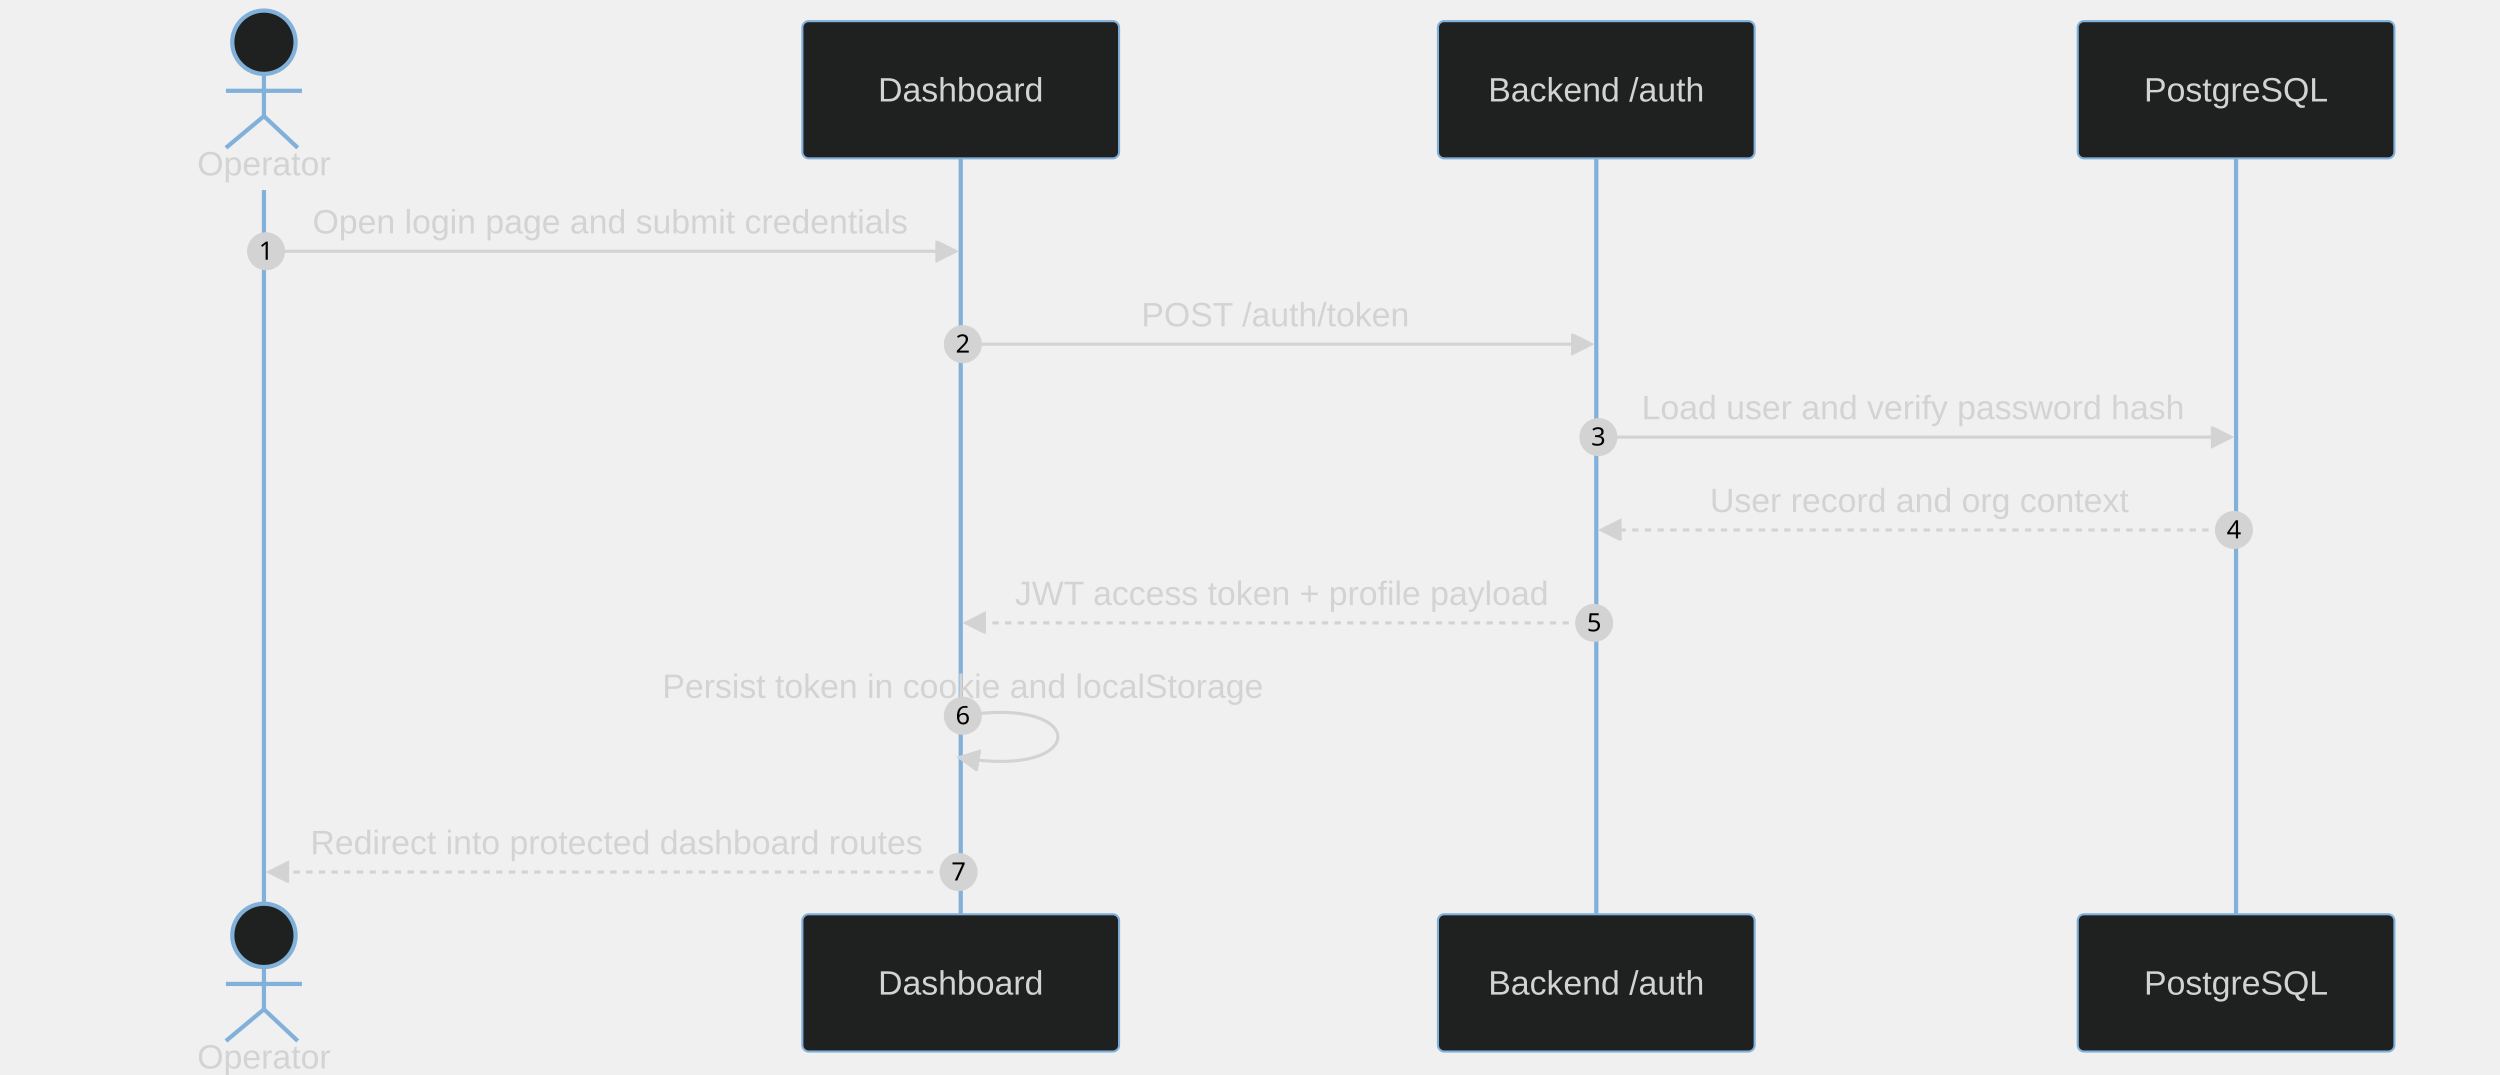
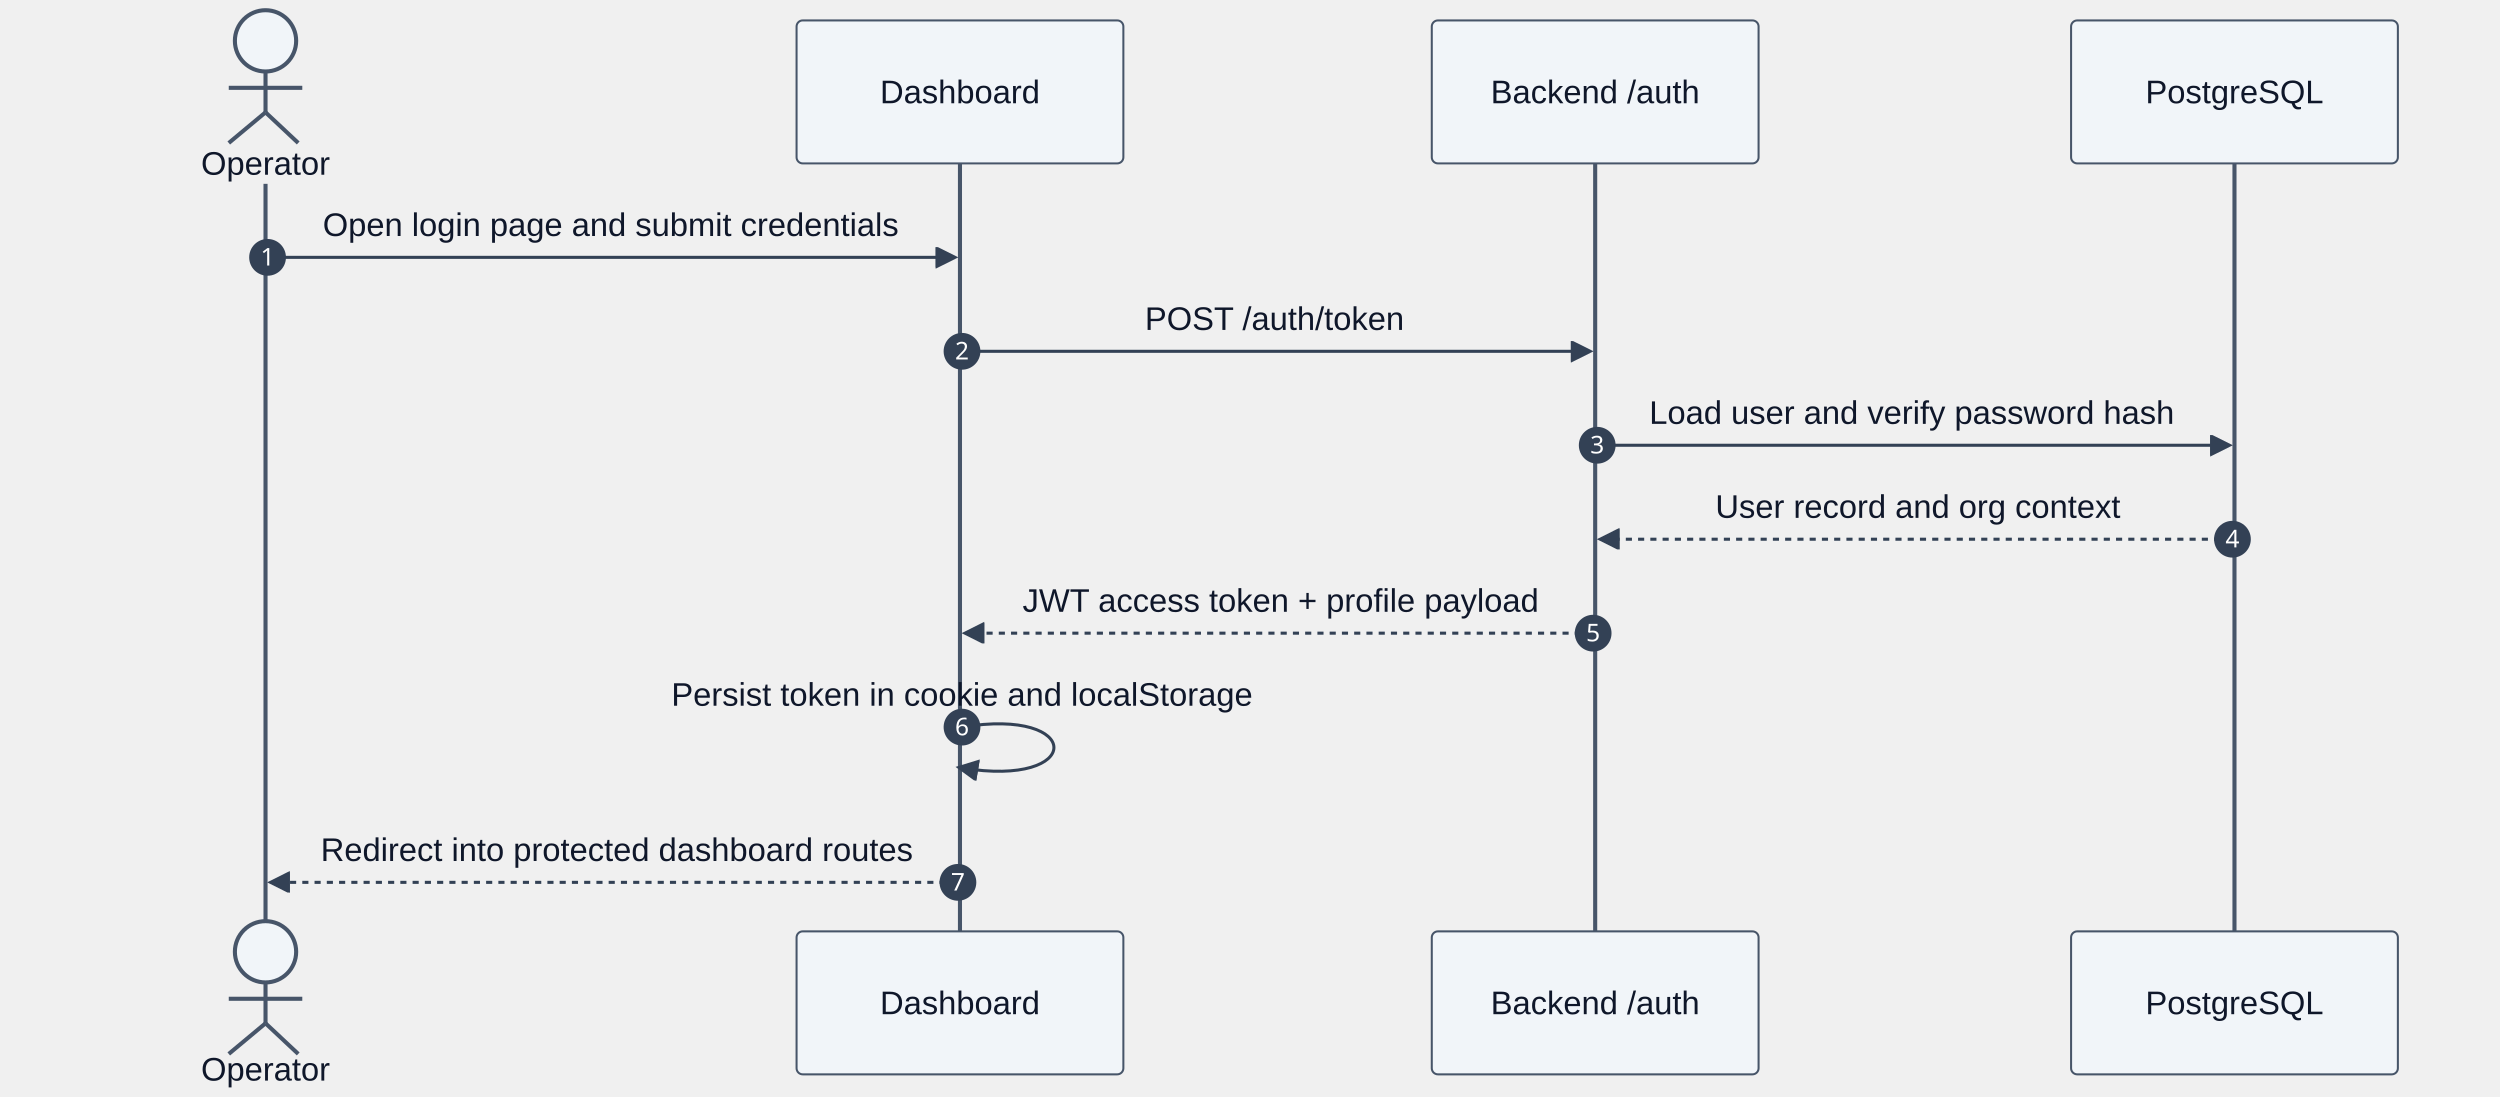
- <svg xmlns="http://www.w3.org/2000/svg" aria-roledescription="sequence" role="graphics-document document" viewBox="-50 -10 1184 509" style="max-width: 1184px; background-color: white;" width="100%" id="my-svg">
+ <svg xmlns="http://www.w3.org/2000/svg" aria-roledescription="sequence" role="graphics-document document" viewBox="-50 -10 1224 537" style="max-width: 1224px; background-color: white;" width="100%" id="my-svg">
  <g>
-     <rect class="actor actor-bottom" ry="3" rx="3" name="Store" height="65" width="150" stroke="#666" fill="#eaeaea" y="423" x="934" />
-     <text style="text-anchor: middle; font-size: 16px; font-weight: 400;" class="actor" alignment-baseline="central" dominant-baseline="central" y="455.5" x="1009">
-       <tspan dy="0" x="1009">PostgreSQL</tspan>
+     <rect class="actor actor-bottom" ry="3" rx="3" name="Store" height="70" width="160" stroke="#666" fill="#eaeaea" y="446" x="964" />
+     <text style="text-anchor: middle; font-size: 16px; font-weight: 400;" class="actor" alignment-baseline="central" dominant-baseline="central" y="481" x="1044">
+       <tspan dy="0" x="1044">PostgreSQL</tspan>
    </text>
  </g>
  <g>
-     <rect class="actor actor-bottom" ry="3" rx="3" name="Auth" height="65" width="150" stroke="#666" fill="#eaeaea" y="423" x="631" />
-     <text style="text-anchor: middle; font-size: 16px; font-weight: 400;" class="actor" alignment-baseline="central" dominant-baseline="central" y="455.5" x="706">
-       <tspan dy="0" x="706">Backend /auth</tspan>
+     <rect class="actor actor-bottom" ry="3" rx="3" name="Auth" height="70" width="160" stroke="#666" fill="#eaeaea" y="446" x="651" />
+     <text style="text-anchor: middle; font-size: 16px; font-weight: 400;" class="actor" alignment-baseline="central" dominant-baseline="central" y="481" x="731">
+       <tspan dy="0" x="731">Backend /auth</tspan>
    </text>
  </g>
  <g>
-     <rect class="actor actor-bottom" ry="3" rx="3" name="Browser" height="65" width="150" stroke="#666" fill="#eaeaea" y="423" x="330" />
-     <text style="text-anchor: middle; font-size: 16px; font-weight: 400;" class="actor" alignment-baseline="central" dominant-baseline="central" y="455.5" x="405">
-       <tspan dy="0" x="405">Dashboard</tspan>
+     <rect class="actor actor-bottom" ry="3" rx="3" name="Browser" height="70" width="160" stroke="#666" fill="#eaeaea" y="446" x="340" />
+     <text style="text-anchor: middle; font-size: 16px; font-weight: 400;" class="actor" alignment-baseline="central" dominant-baseline="central" y="481" x="420">
+       <tspan dy="0" x="420">Dashboard</tspan>
    </text>
  </g>
  <g>
-     <line stroke="#999" stroke-width="0.5px" class="200" y2="423" x2="1009" y1="5" x1="1009" id="actor3" />
+     <line stroke="#999" stroke-width="0.5px" class="200" y2="446" x2="1044" y1="5" x1="1044" id="actor3" />
    <g id="root-3">
-       <rect class="actor actor-top" ry="3" rx="3" name="Store" height="65" width="150" stroke="#666" fill="#eaeaea" y="0" x="934" />
-       <text style="text-anchor: middle; font-size: 16px; font-weight: 400;" class="actor" alignment-baseline="central" dominant-baseline="central" y="32.5" x="1009">
-         <tspan dy="0" x="1009">PostgreSQL</tspan>
+       <rect class="actor actor-top" ry="3" rx="3" name="Store" height="70" width="160" stroke="#666" fill="#eaeaea" y="0" x="964" />
+       <text style="text-anchor: middle; font-size: 16px; font-weight: 400;" class="actor" alignment-baseline="central" dominant-baseline="central" y="35" x="1044">
+         <tspan dy="0" x="1044">PostgreSQL</tspan>
      </text>
    </g>
  </g>
  <g>
-     <line stroke="#999" stroke-width="0.5px" class="200" y2="423" x2="706" y1="5" x1="706" id="actor2" />
+     <line stroke="#999" stroke-width="0.5px" class="200" y2="446" x2="731" y1="5" x1="731" id="actor2" />
    <g id="root-2">
-       <rect class="actor actor-top" ry="3" rx="3" name="Auth" height="65" width="150" stroke="#666" fill="#eaeaea" y="0" x="631" />
-       <text style="text-anchor: middle; font-size: 16px; font-weight: 400;" class="actor" alignment-baseline="central" dominant-baseline="central" y="32.5" x="706">
-         <tspan dy="0" x="706">Backend /auth</tspan>
+       <rect class="actor actor-top" ry="3" rx="3" name="Auth" height="70" width="160" stroke="#666" fill="#eaeaea" y="0" x="651" />
+       <text style="text-anchor: middle; font-size: 16px; font-weight: 400;" class="actor" alignment-baseline="central" dominant-baseline="central" y="35" x="731">
+         <tspan dy="0" x="731">Backend /auth</tspan>
      </text>
    </g>
  </g>
  <g>
-     <line stroke="#999" stroke-width="0.5px" class="200" y2="423" x2="405" y1="5" x1="405" id="actor1" />
+     <line stroke="#999" stroke-width="0.5px" class="200" y2="446" x2="420" y1="5" x1="420" id="actor1" />
    <g id="root-1">
-       <rect class="actor actor-top" ry="3" rx="3" name="Browser" height="65" width="150" stroke="#666" fill="#eaeaea" y="0" x="330" />
-       <text style="text-anchor: middle; font-size: 16px; font-weight: 400;" class="actor" alignment-baseline="central" dominant-baseline="central" y="32.5" x="405">
-         <tspan dy="0" x="405">Dashboard</tspan>
+       <rect class="actor actor-top" ry="3" rx="3" name="Browser" height="70" width="160" stroke="#666" fill="#eaeaea" y="0" x="340" />
+       <text style="text-anchor: middle; font-size: 16px; font-weight: 400;" class="actor" alignment-baseline="central" dominant-baseline="central" y="35" x="420">
+         <tspan dy="0" x="420">Dashboard</tspan>
      </text>
    </g>
  </g>
-   <style>#my-svg{font-family:"trebuchet ms",verdana,arial,sans-serif;font-size:16px;fill:#ccc;}#my-svg .error-icon{fill:#a44141;}#my-svg .error-text{fill:#ddd;stroke:#ddd;}#my-svg .edge-thickness-normal{stroke-width:2px;}#my-svg .edge-thickness-thick{stroke-width:3.5px;}#my-svg .edge-pattern-solid{stroke-dasharray:0;}#my-svg .edge-pattern-dashed{stroke-dasharray:3;}#my-svg .edge-pattern-dotted{stroke-dasharray:2;}#my-svg .marker{fill:lightgrey;stroke:lightgrey;}#my-svg .marker.cross{stroke:lightgrey;}#my-svg svg{font-family:"trebuchet ms",verdana,arial,sans-serif;font-size:16px;}#my-svg .actor{stroke:#81B1DB;fill:#1f2020;}#my-svg text.actor&gt;tspan{fill:lightgrey;stroke:none;}#my-svg .actor-line{stroke:lightgrey;}#my-svg .messageLine0{stroke-width:1.5;stroke-dasharray:none;stroke:lightgrey;}#my-svg .messageLine1{stroke-width:1.5;stroke-dasharray:2,2;stroke:lightgrey;}#my-svg #arrowhead path{fill:lightgrey;stroke:lightgrey;}#my-svg .sequenceNumber{fill:black;}#my-svg #sequencenumber{fill:lightgrey;}#my-svg #crosshead path{fill:lightgrey;stroke:lightgrey;}#my-svg .messageText{fill:lightgrey;stroke:none;}#my-svg .labelBox{stroke:#81B1DB;fill:#1f2020;}#my-svg .labelText,#my-svg .labelText&gt;tspan{fill:lightgrey;stroke:none;}#my-svg .loopText,#my-svg .loopText&gt;tspan{fill:lightgrey;stroke:none;}#my-svg .loopLine{stroke-width:2px;stroke-dasharray:2,2;stroke:#81B1DB;fill:#81B1DB;}#my-svg .note{stroke:hsl(180, 0%, 18.353%);fill:hsl(180, 1.587%, 28.353%);}#my-svg .noteText,#my-svg .noteText&gt;tspan{fill:rgb(183.848, 181.552, 181.552);stroke:none;}#my-svg .activation0{fill:hsl(180, 1.587%, 28.353%);stroke:#81B1DB;}#my-svg .activation1{fill:hsl(180, 1.587%, 28.353%);stroke:#81B1DB;}#my-svg .activation2{fill:hsl(180, 1.587%, 28.353%);stroke:#81B1DB;}#my-svg .actorPopupMenu{position:absolute;}#my-svg .actorPopupMenuPanel{position:absolute;fill:#1f2020;box-shadow:0px 8px 16px 0px rgba(0,0,0,0.2);filter:drop-shadow(3px 5px 2px rgb(0 0 0 / 0.4));}#my-svg .actor-man line{stroke:#81B1DB;fill:#1f2020;}#my-svg .actor-man circle,#my-svg line{stroke:#81B1DB;fill:#1f2020;stroke-width:2px;}#my-svg :root{--mermaid-font-family:"trebuchet ms",verdana,arial,sans-serif;}</style>
+   <style>#my-svg{font-family:Arial,Helvetica,sans-serif;font-size:18px;fill:#000000;}#my-svg .error-icon{fill:#552222;}#my-svg .error-text{fill:#552222;stroke:#552222;}#my-svg .edge-thickness-normal{stroke-width:2px;}#my-svg .edge-thickness-thick{stroke-width:3.5px;}#my-svg .edge-pattern-solid{stroke-dasharray:0;}#my-svg .edge-pattern-dashed{stroke-dasharray:3;}#my-svg .edge-pattern-dotted{stroke-dasharray:2;}#my-svg .marker{fill:#334155;stroke:#334155;}#my-svg .marker.cross{stroke:#334155;}#my-svg svg{font-family:Arial,Helvetica,sans-serif;font-size:18px;}#my-svg .actor{stroke:#475569;fill:#f1f5f9;}#my-svg text.actor&gt;tspan{fill:#0f172a;stroke:none;}#my-svg .actor-line{stroke:#334155;}#my-svg .messageLine0{stroke-width:1.5;stroke-dasharray:none;stroke:#334155;}#my-svg .messageLine1{stroke-width:1.5;stroke-dasharray:2,2;stroke:#334155;}#my-svg #arrowhead path{fill:#334155;stroke:#334155;}#my-svg .sequenceNumber{fill:#ffffff;}#my-svg #sequencenumber{fill:#334155;}#my-svg #crosshead path{fill:#334155;stroke:#334155;}#my-svg .messageText{fill:#0f172a;stroke:none;}#my-svg .labelBox{stroke:#64748b;fill:#ffffff;}#my-svg .labelText,#my-svg .labelText&gt;tspan{fill:#0f172a;stroke:none;}#my-svg .loopText,#my-svg .loopText&gt;tspan{fill:#0f172a;stroke:none;}#my-svg .loopLine{stroke-width:2px;stroke-dasharray:2,2;stroke:#64748b;fill:#64748b;}#my-svg .note{stroke:#ca8a04;fill:#fef9c3;}#my-svg .noteText,#my-svg .noteText&gt;tspan{fill:#0f172a;stroke:none;}#my-svg .activation0{fill:#e2e8f0;stroke:#475569;}#my-svg .activation1{fill:#e2e8f0;stroke:#475569;}#my-svg .activation2{fill:#e2e8f0;stroke:#475569;}#my-svg .actorPopupMenu{position:absolute;}#my-svg .actorPopupMenuPanel{position:absolute;fill:#f1f5f9;box-shadow:0px 8px 16px 0px rgba(0,0,0,0.2);filter:drop-shadow(3px 5px 2px rgb(0 0 0 / 0.4));}#my-svg .actor-man line{stroke:#475569;fill:#f1f5f9;}#my-svg .actor-man circle,#my-svg line{stroke:#475569;fill:#f1f5f9;stroke-width:2px;}#my-svg :root{--mermaid-font-family:"trebuchet ms",verdana,arial,sans-serif;}</style>
  <g />
  <defs>
    <symbol height="24" width="24" id="computer">
      <path d="M2 2v13h20v-13h-20zm18 11h-16v-9h16v9zm-10.228 6l.466-1h3.524l.467 1h-4.457zm14.228 3h-24l2-6h2.104l-1.33 4h18.45l-1.297-4h2.073l2 6zm-5-10h-14v-7h14v7z" transform="scale(.5)" />
    </symbol>
  </defs>
  <defs>
    <symbol clip-rule="evenodd" fill-rule="evenodd" id="database">
      <path d="M12.258.001l.256.004.255.005.253.008.251.01.249.012.247.015.246.016.242.019.241.02.239.023.236.024.233.027.231.028.229.031.225.032.223.034.22.036.217.038.214.04.211.041.208.043.205.045.201.046.198.048.194.05.191.051.187.053.183.054.18.056.175.057.172.059.168.06.163.061.16.063.155.064.15.066.074.033.073.033.071.034.07.034.069.035.068.035.067.035.066.035.064.036.064.036.062.036.06.036.06.037.058.037.058.037.055.038.055.038.053.038.052.038.051.039.05.039.048.039.047.039.045.04.044.04.043.04.041.04.04.041.039.041.037.041.036.041.034.041.033.042.032.042.03.042.029.042.027.042.026.043.024.043.023.043.021.043.02.043.018.044.017.043.015.044.013.044.012.044.011.045.009.044.007.045.006.045.004.045.002.045.001.045v17l-.001.045-.002.045-.004.045-.006.045-.007.045-.009.044-.011.045-.012.044-.013.044-.015.044-.017.043-.018.044-.02.043-.021.043-.023.043-.024.043-.026.043-.027.042-.029.042-.03.042-.032.042-.033.042-.034.041-.036.041-.037.041-.039.041-.04.041-.041.04-.043.04-.044.04-.045.04-.047.039-.048.039-.05.039-.051.039-.052.038-.053.038-.055.038-.055.038-.058.037-.058.037-.06.037-.06.036-.062.036-.064.036-.064.036-.066.035-.067.035-.068.035-.069.035-.07.034-.071.034-.073.033-.074.033-.15.066-.155.064-.16.063-.163.061-.168.06-.172.059-.175.057-.18.056-.183.054-.187.053-.191.051-.194.05-.198.048-.201.046-.205.045-.208.043-.211.041-.214.04-.217.038-.22.036-.223.034-.225.032-.229.031-.231.028-.233.027-.236.024-.239.023-.241.02-.242.019-.246.016-.247.015-.249.012-.251.01-.253.008-.255.005-.256.004-.258.001-.258-.001-.256-.004-.255-.005-.253-.008-.251-.01-.249-.012-.247-.015-.245-.016-.243-.019-.241-.02-.238-.023-.236-.024-.234-.027-.231-.028-.228-.031-.226-.032-.223-.034-.22-.036-.217-.038-.214-.04-.211-.041-.208-.043-.204-.045-.201-.046-.198-.048-.195-.05-.19-.051-.187-.053-.184-.054-.179-.056-.176-.057-.172-.059-.167-.06-.164-.061-.159-.063-.155-.064-.151-.066-.074-.033-.072-.033-.072-.034-.07-.034-.069-.035-.068-.035-.067-.035-.066-.035-.064-.036-.063-.036-.062-.036-.061-.036-.06-.037-.058-.037-.057-.037-.056-.038-.055-.038-.053-.038-.052-.038-.051-.039-.049-.039-.049-.039-.046-.039-.046-.04-.044-.04-.043-.04-.041-.04-.04-.041-.039-.041-.037-.041-.036-.041-.034-.041-.033-.042-.032-.042-.03-.042-.029-.042-.027-.042-.026-.043-.024-.043-.023-.043-.021-.043-.02-.043-.018-.044-.017-.043-.015-.044-.013-.044-.012-.044-.011-.045-.009-.044-.007-.045-.006-.045-.004-.045-.002-.045-.001-.045v-17l.001-.045.002-.045.004-.045.006-.045.007-.045.009-.044.011-.045.012-.044.013-.044.015-.044.017-.043.018-.044.02-.043.021-.043.023-.043.024-.043.026-.043.027-.042.029-.042.03-.042.032-.042.033-.042.034-.041.036-.041.037-.041.039-.041.04-.041.041-.04.043-.04.044-.04.046-.04.046-.039.049-.039.049-.039.051-.039.052-.038.053-.038.055-.038.056-.038.057-.037.058-.037.06-.037.061-.036.062-.036.063-.036.064-.036.066-.035.067-.035.068-.035.069-.035.07-.034.072-.034.072-.033.074-.033.151-.066.155-.064.159-.063.164-.061.167-.06.172-.059.176-.057.179-.056.184-.054.187-.053.19-.051.195-.05.198-.048.201-.046.204-.045.208-.043.211-.041.214-.04.217-.038.22-.036.223-.034.226-.032.228-.031.231-.028.234-.027.236-.024.238-.023.241-.02.243-.019.245-.016.247-.015.249-.012.251-.01.253-.008.255-.005.256-.004.258-.001.258.001zm-9.258 20.499v.01l.001.021.003.021.004.022.005.021.006.022.007.022.009.023.01.022.011.023.012.023.013.023.015.023.016.024.017.023.018.024.019.024.021.024.022.025.023.024.024.025.052.049.056.05.061.051.066.051.07.051.075.051.079.052.084.052.088.052.092.052.097.052.102.051.105.052.11.052.114.051.119.051.123.051.127.05.131.05.135.05.139.048.144.049.147.047.152.047.155.047.16.045.163.045.167.043.171.043.176.041.178.041.183.039.187.039.19.037.194.035.197.035.202.033.204.031.209.03.212.029.216.027.219.025.222.024.226.021.23.02.233.018.236.016.24.015.243.012.246.01.249.008.253.005.256.004.259.001.26-.001.257-.004.254-.005.25-.008.247-.011.244-.012.241-.014.237-.016.233-.018.231-.021.226-.021.224-.024.22-.026.216-.027.212-.028.21-.031.205-.031.202-.034.198-.034.194-.036.191-.037.187-.039.183-.04.179-.04.175-.042.172-.043.168-.044.163-.045.16-.046.155-.046.152-.047.148-.048.143-.049.139-.049.136-.05.131-.05.126-.05.123-.051.118-.052.114-.051.11-.052.106-.052.101-.052.096-.052.092-.052.088-.053.083-.051.079-.052.074-.052.07-.051.065-.051.06-.051.056-.05.051-.05.023-.024.023-.025.021-.024.02-.024.019-.024.018-.024.017-.024.015-.023.014-.024.013-.023.012-.023.01-.023.01-.022.008-.022.006-.022.006-.022.004-.022.004-.021.001-.021.001-.021v-4.127l-.077.055-.08.053-.083.054-.085.053-.087.052-.09.052-.093.051-.095.05-.097.05-.1.049-.102.049-.105.048-.106.047-.109.047-.111.046-.114.045-.115.045-.118.044-.12.043-.122.042-.124.042-.126.041-.128.04-.13.04-.132.038-.134.038-.135.037-.138.037-.139.035-.142.035-.143.034-.144.033-.147.032-.148.031-.15.03-.151.03-.153.029-.154.027-.156.027-.158.026-.159.025-.161.024-.162.023-.163.022-.165.021-.166.02-.167.019-.169.018-.169.017-.171.016-.173.015-.173.014-.175.013-.175.012-.177.011-.178.01-.179.008-.179.008-.181.006-.182.005-.182.004-.184.003-.184.002h-.37l-.184-.002-.184-.003-.182-.004-.182-.005-.181-.006-.179-.008-.179-.008-.178-.01-.176-.011-.176-.012-.175-.013-.173-.014-.172-.015-.171-.016-.17-.017-.169-.018-.167-.019-.166-.02-.165-.021-.163-.022-.162-.023-.161-.024-.159-.025-.157-.026-.156-.027-.155-.027-.153-.029-.151-.03-.15-.03-.148-.031-.146-.032-.145-.033-.143-.034-.141-.035-.14-.035-.137-.037-.136-.037-.134-.038-.132-.038-.13-.04-.128-.04-.126-.041-.124-.042-.122-.042-.12-.044-.117-.043-.116-.045-.113-.045-.112-.046-.109-.047-.106-.047-.105-.048-.102-.049-.1-.049-.097-.05-.095-.05-.093-.052-.09-.051-.087-.052-.085-.053-.083-.054-.08-.054-.077-.054v4.127zm0-5.654v.011l.001.021.003.021.004.021.005.022.006.022.007.022.009.022.01.022.011.023.012.023.013.023.015.024.016.023.017.024.018.024.019.024.021.024.022.024.023.025.024.024.052.05.056.05.061.05.066.051.07.051.075.052.079.051.084.052.088.052.092.052.097.052.102.052.105.052.11.051.114.051.119.052.123.05.127.051.131.05.135.049.139.049.144.048.147.048.152.047.155.046.16.045.163.045.167.044.171.042.176.042.178.04.183.04.187.038.19.037.194.036.197.034.202.033.204.032.209.03.212.028.216.027.219.025.222.024.226.022.23.02.233.018.236.016.24.014.243.012.246.01.249.008.253.006.256.003.259.001.26-.001.257-.003.254-.006.25-.008.247-.01.244-.012.241-.015.237-.016.233-.018.231-.02.226-.022.224-.024.22-.025.216-.027.212-.029.21-.03.205-.032.202-.033.198-.035.194-.036.191-.037.187-.039.183-.039.179-.041.175-.042.172-.043.168-.044.163-.045.16-.045.155-.047.152-.047.148-.048.143-.048.139-.05.136-.049.131-.05.126-.051.123-.051.118-.051.114-.052.11-.052.106-.052.101-.052.096-.052.092-.052.088-.052.083-.052.079-.052.074-.051.07-.052.065-.051.06-.05.056-.051.051-.049.023-.025.023-.024.021-.025.02-.024.019-.024.018-.024.017-.024.015-.023.014-.023.013-.024.012-.022.01-.023.01-.023.008-.022.006-.022.006-.022.004-.021.004-.022.001-.021.001-.021v-4.139l-.077.054-.08.054-.083.054-.085.052-.087.053-.09.051-.093.051-.095.051-.097.05-.1.049-.102.049-.105.048-.106.047-.109.047-.111.046-.114.045-.115.044-.118.044-.12.044-.122.042-.124.042-.126.041-.128.04-.13.039-.132.039-.134.038-.135.037-.138.036-.139.036-.142.035-.143.033-.144.033-.147.033-.148.031-.15.03-.151.03-.153.028-.154.028-.156.027-.158.026-.159.025-.161.024-.162.023-.163.022-.165.021-.166.02-.167.019-.169.018-.169.017-.171.016-.173.015-.173.014-.175.013-.175.012-.177.011-.178.009-.179.009-.179.007-.181.007-.182.005-.182.004-.184.003-.184.002h-.37l-.184-.002-.184-.003-.182-.004-.182-.005-.181-.007-.179-.007-.179-.009-.178-.009-.176-.011-.176-.012-.175-.013-.173-.014-.172-.015-.171-.016-.17-.017-.169-.018-.167-.019-.166-.02-.165-.021-.163-.022-.162-.023-.161-.024-.159-.025-.157-.026-.156-.027-.155-.028-.153-.028-.151-.03-.15-.03-.148-.031-.146-.033-.145-.033-.143-.033-.141-.035-.14-.036-.137-.036-.136-.037-.134-.038-.132-.039-.13-.039-.128-.04-.126-.041-.124-.042-.122-.043-.12-.043-.117-.044-.116-.044-.113-.046-.112-.046-.109-.046-.106-.047-.105-.048-.102-.049-.1-.049-.097-.05-.095-.051-.093-.051-.09-.051-.087-.053-.085-.052-.083-.054-.08-.054-.077-.054v4.139zm0-5.666v.011l.001.02.003.022.004.021.005.022.006.021.007.022.009.023.01.022.011.023.012.023.013.023.015.023.016.024.017.024.018.023.019.024.021.025.022.024.023.024.024.025.052.05.056.05.061.05.066.051.07.051.075.052.079.051.084.052.088.052.092.052.097.052.102.052.105.051.11.052.114.051.119.051.123.051.127.05.131.05.135.05.139.049.144.048.147.048.152.047.155.046.16.045.163.045.167.043.171.043.176.042.178.04.183.04.187.038.19.037.194.036.197.034.202.033.204.032.209.03.212.028.216.027.219.025.222.024.226.021.23.02.233.018.236.017.24.014.243.012.246.01.249.008.253.006.256.003.259.001.26-.001.257-.003.254-.006.25-.008.247-.01.244-.013.241-.014.237-.016.233-.018.231-.02.226-.022.224-.024.22-.025.216-.027.212-.029.21-.03.205-.032.202-.033.198-.035.194-.036.191-.037.187-.039.183-.039.179-.041.175-.042.172-.043.168-.044.163-.045.16-.045.155-.047.152-.047.148-.048.143-.049.139-.049.136-.049.131-.051.126-.05.123-.051.118-.052.114-.051.11-.052.106-.052.101-.052.096-.052.092-.052.088-.052.083-.052.079-.052.074-.052.07-.051.065-.051.06-.051.056-.05.051-.049.023-.025.023-.025.021-.024.02-.024.019-.024.018-.024.017-.024.015-.023.014-.024.013-.023.012-.023.01-.022.01-.023.008-.022.006-.022.006-.022.004-.022.004-.021.001-.021.001-.021v-4.153l-.077.054-.08.054-.083.053-.085.053-.087.053-.09.051-.093.051-.095.051-.097.05-.1.049-.102.048-.105.048-.106.048-.109.046-.111.046-.114.046-.115.044-.118.044-.12.043-.122.043-.124.042-.126.041-.128.04-.13.039-.132.039-.134.038-.135.037-.138.036-.139.036-.142.034-.143.034-.144.033-.147.032-.148.032-.15.03-.151.03-.153.028-.154.028-.156.027-.158.026-.159.024-.161.024-.162.023-.163.023-.165.021-.166.02-.167.019-.169.018-.169.017-.171.016-.173.015-.173.014-.175.013-.175.012-.177.01-.178.01-.179.009-.179.007-.181.006-.182.006-.182.004-.184.003-.184.001-.185.001-.185-.001-.184-.001-.184-.003-.182-.004-.182-.006-.181-.006-.179-.007-.179-.009-.178-.01-.176-.01-.176-.012-.175-.013-.173-.014-.172-.015-.171-.016-.17-.017-.169-.018-.167-.019-.166-.02-.165-.021-.163-.023-.162-.023-.161-.024-.159-.024-.157-.026-.156-.027-.155-.028-.153-.028-.151-.03-.15-.03-.148-.032-.146-.032-.145-.033-.143-.034-.141-.034-.14-.036-.137-.036-.136-.037-.134-.038-.132-.039-.13-.039-.128-.041-.126-.041-.124-.041-.122-.043-.12-.043-.117-.044-.116-.044-.113-.046-.112-.046-.109-.046-.106-.048-.105-.048-.102-.048-.1-.05-.097-.049-.095-.051-.093-.051-.09-.052-.087-.052-.085-.053-.083-.053-.08-.054-.077-.054v4.153zm8.74-8.179l-.257.004-.254.005-.25.008-.247.011-.244.012-.241.014-.237.016-.233.018-.231.021-.226.022-.224.023-.22.026-.216.027-.212.028-.21.031-.205.032-.202.033-.198.034-.194.036-.191.038-.187.038-.183.04-.179.041-.175.042-.172.043-.168.043-.163.045-.16.046-.155.046-.152.048-.148.048-.143.048-.139.049-.136.05-.131.05-.126.051-.123.051-.118.051-.114.052-.11.052-.106.052-.101.052-.096.052-.092.052-.088.052-.083.052-.079.052-.074.051-.07.052-.065.051-.06.05-.056.05-.051.05-.023.025-.023.024-.021.024-.02.025-.019.024-.018.024-.017.023-.015.024-.014.023-.013.023-.012.023-.01.023-.01.022-.008.022-.006.023-.006.021-.004.022-.004.021-.001.021-.001.021.001.021.001.021.004.021.004.022.006.021.006.023.008.022.01.022.01.023.012.023.013.023.014.023.015.024.017.023.018.024.019.024.02.025.021.024.023.024.023.025.051.05.056.05.06.05.065.051.07.052.074.051.079.052.083.052.088.052.092.052.096.052.101.052.106.052.11.052.114.052.118.051.123.051.126.051.131.05.136.05.139.049.143.048.148.048.152.048.155.046.16.046.163.045.168.043.172.043.175.042.179.041.183.04.187.038.191.038.194.036.198.034.202.033.205.032.21.031.212.028.216.027.22.026.224.023.226.022.231.021.233.018.237.016.241.014.244.012.247.011.25.008.254.005.257.004.26.001.26-.001.257-.004.254-.005.25-.008.247-.011.244-.012.241-.014.237-.016.233-.018.231-.021.226-.022.224-.023.22-.026.216-.027.212-.028.21-.031.205-.032.202-.033.198-.034.194-.036.191-.038.187-.038.183-.04.179-.041.175-.042.172-.043.168-.043.163-.045.16-.046.155-.046.152-.048.148-.048.143-.048.139-.049.136-.05.131-.05.126-.051.123-.051.118-.051.114-.052.11-.052.106-.052.101-.052.096-.052.092-.052.088-.052.083-.052.079-.052.074-.051.07-.052.065-.051.06-.05.056-.05.051-.05.023-.025.023-.024.021-.024.02-.025.019-.024.018-.024.017-.023.015-.024.014-.023.013-.023.012-.023.01-.023.01-.022.008-.022.006-.023.006-.021.004-.022.004-.021.001-.021.001-.021-.001-.021-.001-.021-.004-.021-.004-.022-.006-.021-.006-.023-.008-.022-.01-.022-.01-.023-.012-.023-.013-.023-.014-.023-.015-.024-.017-.023-.018-.024-.019-.024-.02-.025-.021-.024-.023-.024-.023-.025-.051-.05-.056-.05-.06-.05-.065-.051-.07-.052-.074-.051-.079-.052-.083-.052-.088-.052-.092-.052-.096-.052-.101-.052-.106-.052-.11-.052-.114-.052-.118-.051-.123-.051-.126-.051-.131-.05-.136-.05-.139-.049-.143-.048-.148-.048-.152-.048-.155-.046-.16-.046-.163-.045-.168-.043-.172-.043-.175-.042-.179-.041-.183-.04-.187-.038-.191-.038-.194-.036-.198-.034-.202-.033-.205-.032-.21-.031-.212-.028-.216-.027-.22-.026-.224-.023-.226-.022-.231-.021-.233-.018-.237-.016-.241-.014-.244-.012-.247-.011-.25-.008-.254-.005-.257-.004-.26-.001-.26.001z" transform="scale(.5)" />
    </symbol>
  </defs>
  <defs>
    <symbol height="24" width="24" id="clock">
      <path d="M12 2c5.514 0 10 4.486 10 10s-4.486 10-10 10-10-4.486-10-10 4.486-10 10-10zm0-2c-6.627 0-12 5.373-12 12s5.373 12 12 12 12-5.373 12-12-5.373-12-12-12zm5.848 12.459c.202.038.202.333.001.372-1.907.361-6.045 1.111-6.547 1.111-.719 0-1.301-.582-1.301-1.301 0-.512.77-5.447 1.125-7.445.034-.192.312-.181.343.014l.985 6.238 5.394 1.011z" transform="scale(.5)" />
    </symbol>
  </defs>
  <defs>
    <marker orient="auto" markerHeight="12" markerWidth="12" markerUnits="userSpaceOnUse" refY="5" refX="7.9" id="arrowhead">
      <path d="M 0 0 L 10 5 L 0 10 z" />
    </marker>
  </defs>
  <defs>
    <marker refY="4.5" refX="4" orient="auto" markerHeight="8" markerWidth="15" id="crosshead">
      <path style="stroke-dasharray: 0, 0;" d="M 1,2 L 6,7 M 6,2 L 1,7" stroke-width="1pt" stroke="#000000" fill="none" />
    </marker>
  </defs>
  <defs>
    <marker orient="auto" markerHeight="28" markerWidth="20" refY="7" refX="15.5" id="filled-head">
      <path d="M 18,7 L9,13 L14,7 L9,1 Z" />
    </marker>
  </defs>
  <defs>
    <marker orient="auto" markerHeight="40" markerWidth="60" refY="15" refX="15" id="sequencenumber">
      <circle r="6" cy="15" cx="15" />
    </marker>
  </defs>
-   <line stroke="#999" stroke-width="0.5px" class="200" y2="423" x2="75" y1="80" x1="75" id="actor0" />
+   <line stroke="#999" stroke-width="0.5px" class="200" y2="446" x2="80" y1="80" x1="80" id="actor0" />
  <g name="Operator" class="actor-man actor-top">
-     <line y2="45" x2="75" y1="25" x1="75" id="actor-man-torso0" />
-     <line y2="33" x2="93" y1="33" x1="57" id="actor-man-arms0" />
-     <line y2="45" x2="75" y1="60" x1="57" />
-     <line y2="60" x2="91" y1="45" x1="75" />
-     <circle height="65" width="150" r="15" cy="10" cx="75" />
-     <text style="text-anchor: middle; font-size: 16px; font-weight: 400;" class="actor" alignment-baseline="central" dominant-baseline="central" y="67.5" x="75">
-       <tspan dy="0" x="75">Operator</tspan>
+     <line y2="45" x2="80" y1="25" x1="80" id="actor-man-torso0" />
+     <line y2="33" x2="98" y1="33" x1="62" id="actor-man-arms0" />
+     <line y2="45" x2="80" y1="60" x1="62" />
+     <line y2="60" x2="96" y1="45" x1="80" />
+     <circle height="70" width="160" r="15" cy="10" cx="80" />
+     <text style="text-anchor: middle; font-size: 16px; font-weight: 400;" class="actor" alignment-baseline="central" dominant-baseline="central" y="70" x="80">
+       <tspan dy="0" x="80">Operator</tspan>
    </text>
  </g>
-   <text style="font-size: 16px; font-weight: 400;" dy="1em" class="messageText" alignment-baseline="middle" dominant-baseline="middle" text-anchor="middle" y="80" x="239">Open login page and submit credentials</text>
-   <line style="fill: none;" marker-start="url(#sequencenumber)" marker-end="url(#arrowhead)" stroke="none" stroke-width="2" class="messageLine0" y2="109" x2="401" y1="109" x1="76" />
-   <text class="sequenceNumber" text-anchor="middle" font-size="12px" font-family="sans-serif" y="113" x="76">1</text>
-   <text style="font-size: 16px; font-weight: 400;" dy="1em" class="messageText" alignment-baseline="middle" dominant-baseline="middle" text-anchor="middle" y="124" x="554">POST /auth/token</text>
-   <line style="fill: none;" marker-start="url(#sequencenumber)" marker-end="url(#arrowhead)" stroke="none" stroke-width="2" class="messageLine0" y2="153" x2="702" y1="153" x1="406" />
-   <text class="sequenceNumber" text-anchor="middle" font-size="12px" font-family="sans-serif" y="157" x="406">2</text>
-   <text style="font-size: 16px; font-weight: 400;" dy="1em" class="messageText" alignment-baseline="middle" dominant-baseline="middle" text-anchor="middle" y="168" x="856">Load user and verify password hash</text>
-   <line style="fill: none;" marker-start="url(#sequencenumber)" marker-end="url(#arrowhead)" stroke="none" stroke-width="2" class="messageLine0" y2="197" x2="1005" y1="197" x1="707" />
-   <text class="sequenceNumber" text-anchor="middle" font-size="12px" font-family="sans-serif" y="201" x="707">3</text>
-   <text style="font-size: 16px; font-weight: 400;" dy="1em" class="messageText" alignment-baseline="middle" dominant-baseline="middle" text-anchor="middle" y="212" x="859">User record and org context</text>
-   <line style="stroke-dasharray: 3, 3; fill: none;" marker-start="url(#sequencenumber)" marker-end="url(#arrowhead)" stroke="none" stroke-width="2" class="messageLine1" y2="241" x2="710" y1="241" x1="1008" />
-   <text class="sequenceNumber" text-anchor="middle" font-size="12px" font-family="sans-serif" y="245" x="1008">4</text>
-   <text style="font-size: 16px; font-weight: 400;" dy="1em" class="messageText" alignment-baseline="middle" dominant-baseline="middle" text-anchor="middle" y="256" x="557">JWT access token + profile payload</text>
-   <line style="stroke-dasharray: 3, 3; fill: none;" marker-start="url(#sequencenumber)" marker-end="url(#arrowhead)" stroke="none" stroke-width="2" class="messageLine1" y2="285" x2="409" y1="285" x1="705" />
-   <text class="sequenceNumber" text-anchor="middle" font-size="12px" font-family="sans-serif" y="289" x="705">5</text>
-   <text style="font-size: 16px; font-weight: 400;" dy="1em" class="messageText" alignment-baseline="middle" dominant-baseline="middle" text-anchor="middle" y="300" x="406">Persist token in cookie and localStorage</text>
-   <path style="fill: none;" marker-start="url(#sequencenumber)" marker-end="url(#arrowhead)" stroke="none" stroke-width="2" class="messageLine0" d="M 406,329 C 466,319 466,359 406,349" />
-   <text class="sequenceNumber" text-anchor="middle" font-size="12px" font-family="sans-serif" y="333" x="406">6</text>
-   <text style="font-size: 16px; font-weight: 400;" dy="1em" class="messageText" alignment-baseline="middle" dominant-baseline="middle" text-anchor="middle" y="374" x="242">Redirect into protected dashboard routes</text>
-   <line style="stroke-dasharray: 3, 3; fill: none;" marker-start="url(#sequencenumber)" marker-end="url(#arrowhead)" stroke="none" stroke-width="2" class="messageLine1" y2="403" x2="79" y1="403" x1="404" />
-   <text class="sequenceNumber" text-anchor="middle" font-size="12px" font-family="sans-serif" y="407" x="404">7</text>
+   <text style="font-size: 16px; font-weight: 400;" dy="1em" class="messageText" alignment-baseline="middle" dominant-baseline="middle" text-anchor="middle" y="85" x="249">Open login page and submit credentials</text>
+   <line style="fill: none;" marker-start="url(#sequencenumber)" marker-end="url(#arrowhead)" stroke="none" stroke-width="2" class="messageLine0" y2="116" x2="416" y1="116" x1="81" />
+   <text class="sequenceNumber" text-anchor="middle" font-size="12px" font-family="sans-serif" y="120" x="81">1</text>
+   <text style="font-size: 16px; font-weight: 400;" dy="1em" class="messageText" alignment-baseline="middle" dominant-baseline="middle" text-anchor="middle" y="131" x="574">POST /auth/token</text>
+   <line style="fill: none;" marker-start="url(#sequencenumber)" marker-end="url(#arrowhead)" stroke="none" stroke-width="2" class="messageLine0" y2="162" x2="727" y1="162" x1="421" />
+   <text class="sequenceNumber" text-anchor="middle" font-size="12px" font-family="sans-serif" y="166" x="421">2</text>
+   <text style="font-size: 16px; font-weight: 400;" dy="1em" class="messageText" alignment-baseline="middle" dominant-baseline="middle" text-anchor="middle" y="177" x="886">Load user and verify password hash</text>
+   <line style="fill: none;" marker-start="url(#sequencenumber)" marker-end="url(#arrowhead)" stroke="none" stroke-width="2" class="messageLine0" y2="208" x2="1040" y1="208" x1="732" />
+   <text class="sequenceNumber" text-anchor="middle" font-size="12px" font-family="sans-serif" y="212" x="732">3</text>
+   <text style="font-size: 16px; font-weight: 400;" dy="1em" class="messageText" alignment-baseline="middle" dominant-baseline="middle" text-anchor="middle" y="223" x="889">User record and org context</text>
+   <line style="stroke-dasharray: 3, 3; fill: none;" marker-start="url(#sequencenumber)" marker-end="url(#arrowhead)" stroke="none" stroke-width="2" class="messageLine1" y2="254" x2="735" y1="254" x1="1043" />
+   <text class="sequenceNumber" text-anchor="middle" font-size="12px" font-family="sans-serif" y="258" x="1043">4</text>
+   <text style="font-size: 16px; font-weight: 400;" dy="1em" class="messageText" alignment-baseline="middle" dominant-baseline="middle" text-anchor="middle" y="269" x="577">JWT access token + profile payload</text>
+   <line style="stroke-dasharray: 3, 3; fill: none;" marker-start="url(#sequencenumber)" marker-end="url(#arrowhead)" stroke="none" stroke-width="2" class="messageLine1" y2="300" x2="424" y1="300" x1="730" />
+   <text class="sequenceNumber" text-anchor="middle" font-size="12px" font-family="sans-serif" y="304" x="730">5</text>
+   <text style="font-size: 16px; font-weight: 400;" dy="1em" class="messageText" alignment-baseline="middle" dominant-baseline="middle" text-anchor="middle" y="315" x="421">Persist token in cookie and localStorage</text>
+   <path style="fill: none;" marker-start="url(#sequencenumber)" marker-end="url(#arrowhead)" stroke="none" stroke-width="2" class="messageLine0" d="M 421,346 C 481,336 481,376 421,366" />
+   <text class="sequenceNumber" text-anchor="middle" font-size="12px" font-family="sans-serif" y="350" x="421">6</text>
+   <text style="font-size: 16px; font-weight: 400;" dy="1em" class="messageText" alignment-baseline="middle" dominant-baseline="middle" text-anchor="middle" y="391" x="252">Redirect into protected dashboard routes</text>
+   <line style="stroke-dasharray: 3, 3; fill: none;" marker-start="url(#sequencenumber)" marker-end="url(#arrowhead)" stroke="none" stroke-width="2" class="messageLine1" y2="422" x2="84" y1="422" x1="419" />
+   <text class="sequenceNumber" text-anchor="middle" font-size="12px" font-family="sans-serif" y="426" x="419">7</text>
  <g name="Operator" class="actor-man actor-bottom">
-     <line y2="468" x2="75" y1="448" x1="75" id="actor-man-torso3" />
-     <line y2="456" x2="93" y1="456" x1="57" id="actor-man-arms3" />
-     <line y2="468" x2="75" y1="483" x1="57" />
-     <line y2="483" x2="91" y1="468" x1="75" />
-     <circle height="65" width="150" r="15" cy="433" cx="75" />
-     <text style="text-anchor: middle; font-size: 16px; font-weight: 400;" class="actor" alignment-baseline="central" dominant-baseline="central" y="490.5" x="75">
-       <tspan dy="0" x="75">Operator</tspan>
+     <line y2="491" x2="80" y1="471" x1="80" id="actor-man-torso3" />
+     <line y2="479" x2="98" y1="479" x1="62" id="actor-man-arms3" />
+     <line y2="491" x2="80" y1="506" x1="62" />
+     <line y2="506" x2="96" y1="491" x1="80" />
+     <circle height="65" width="160" r="15" cy="456" cx="80" />
+     <text style="text-anchor: middle; font-size: 16px; font-weight: 400;" class="actor" alignment-baseline="central" dominant-baseline="central" y="513.5" x="80">
+       <tspan dy="0" x="80">Operator</tspan>
    </text>
  </g>
</svg>
